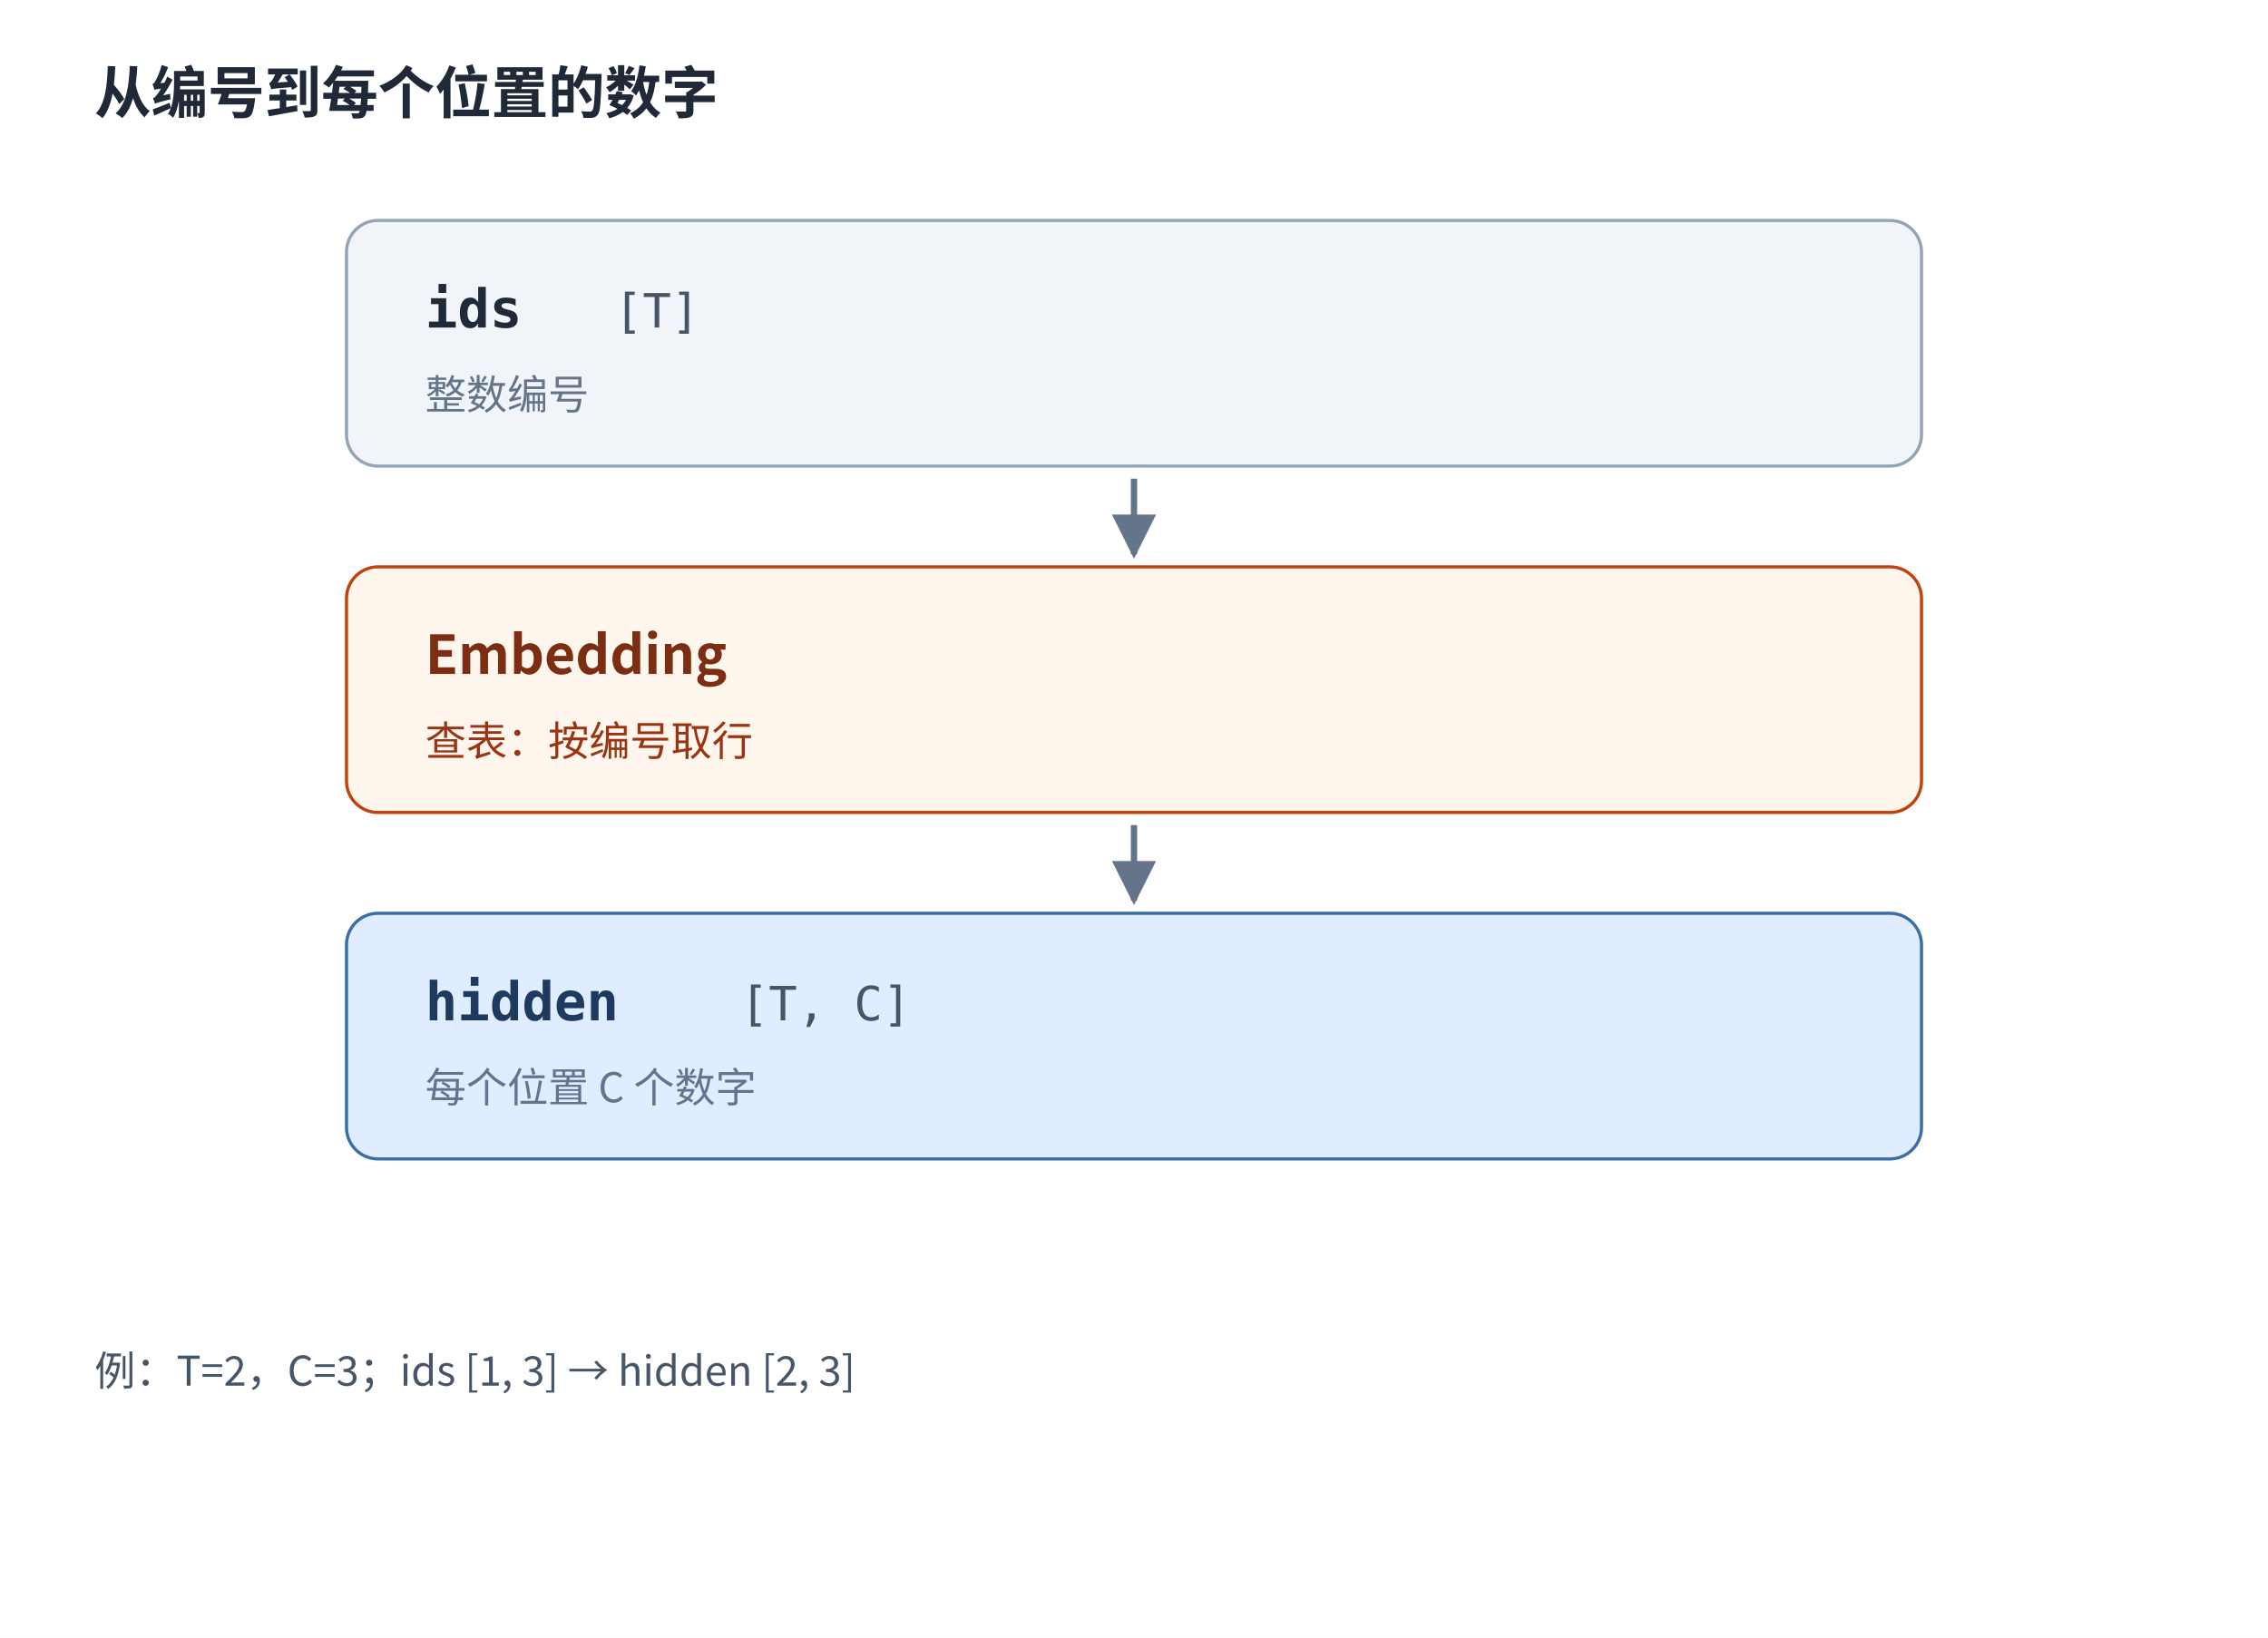
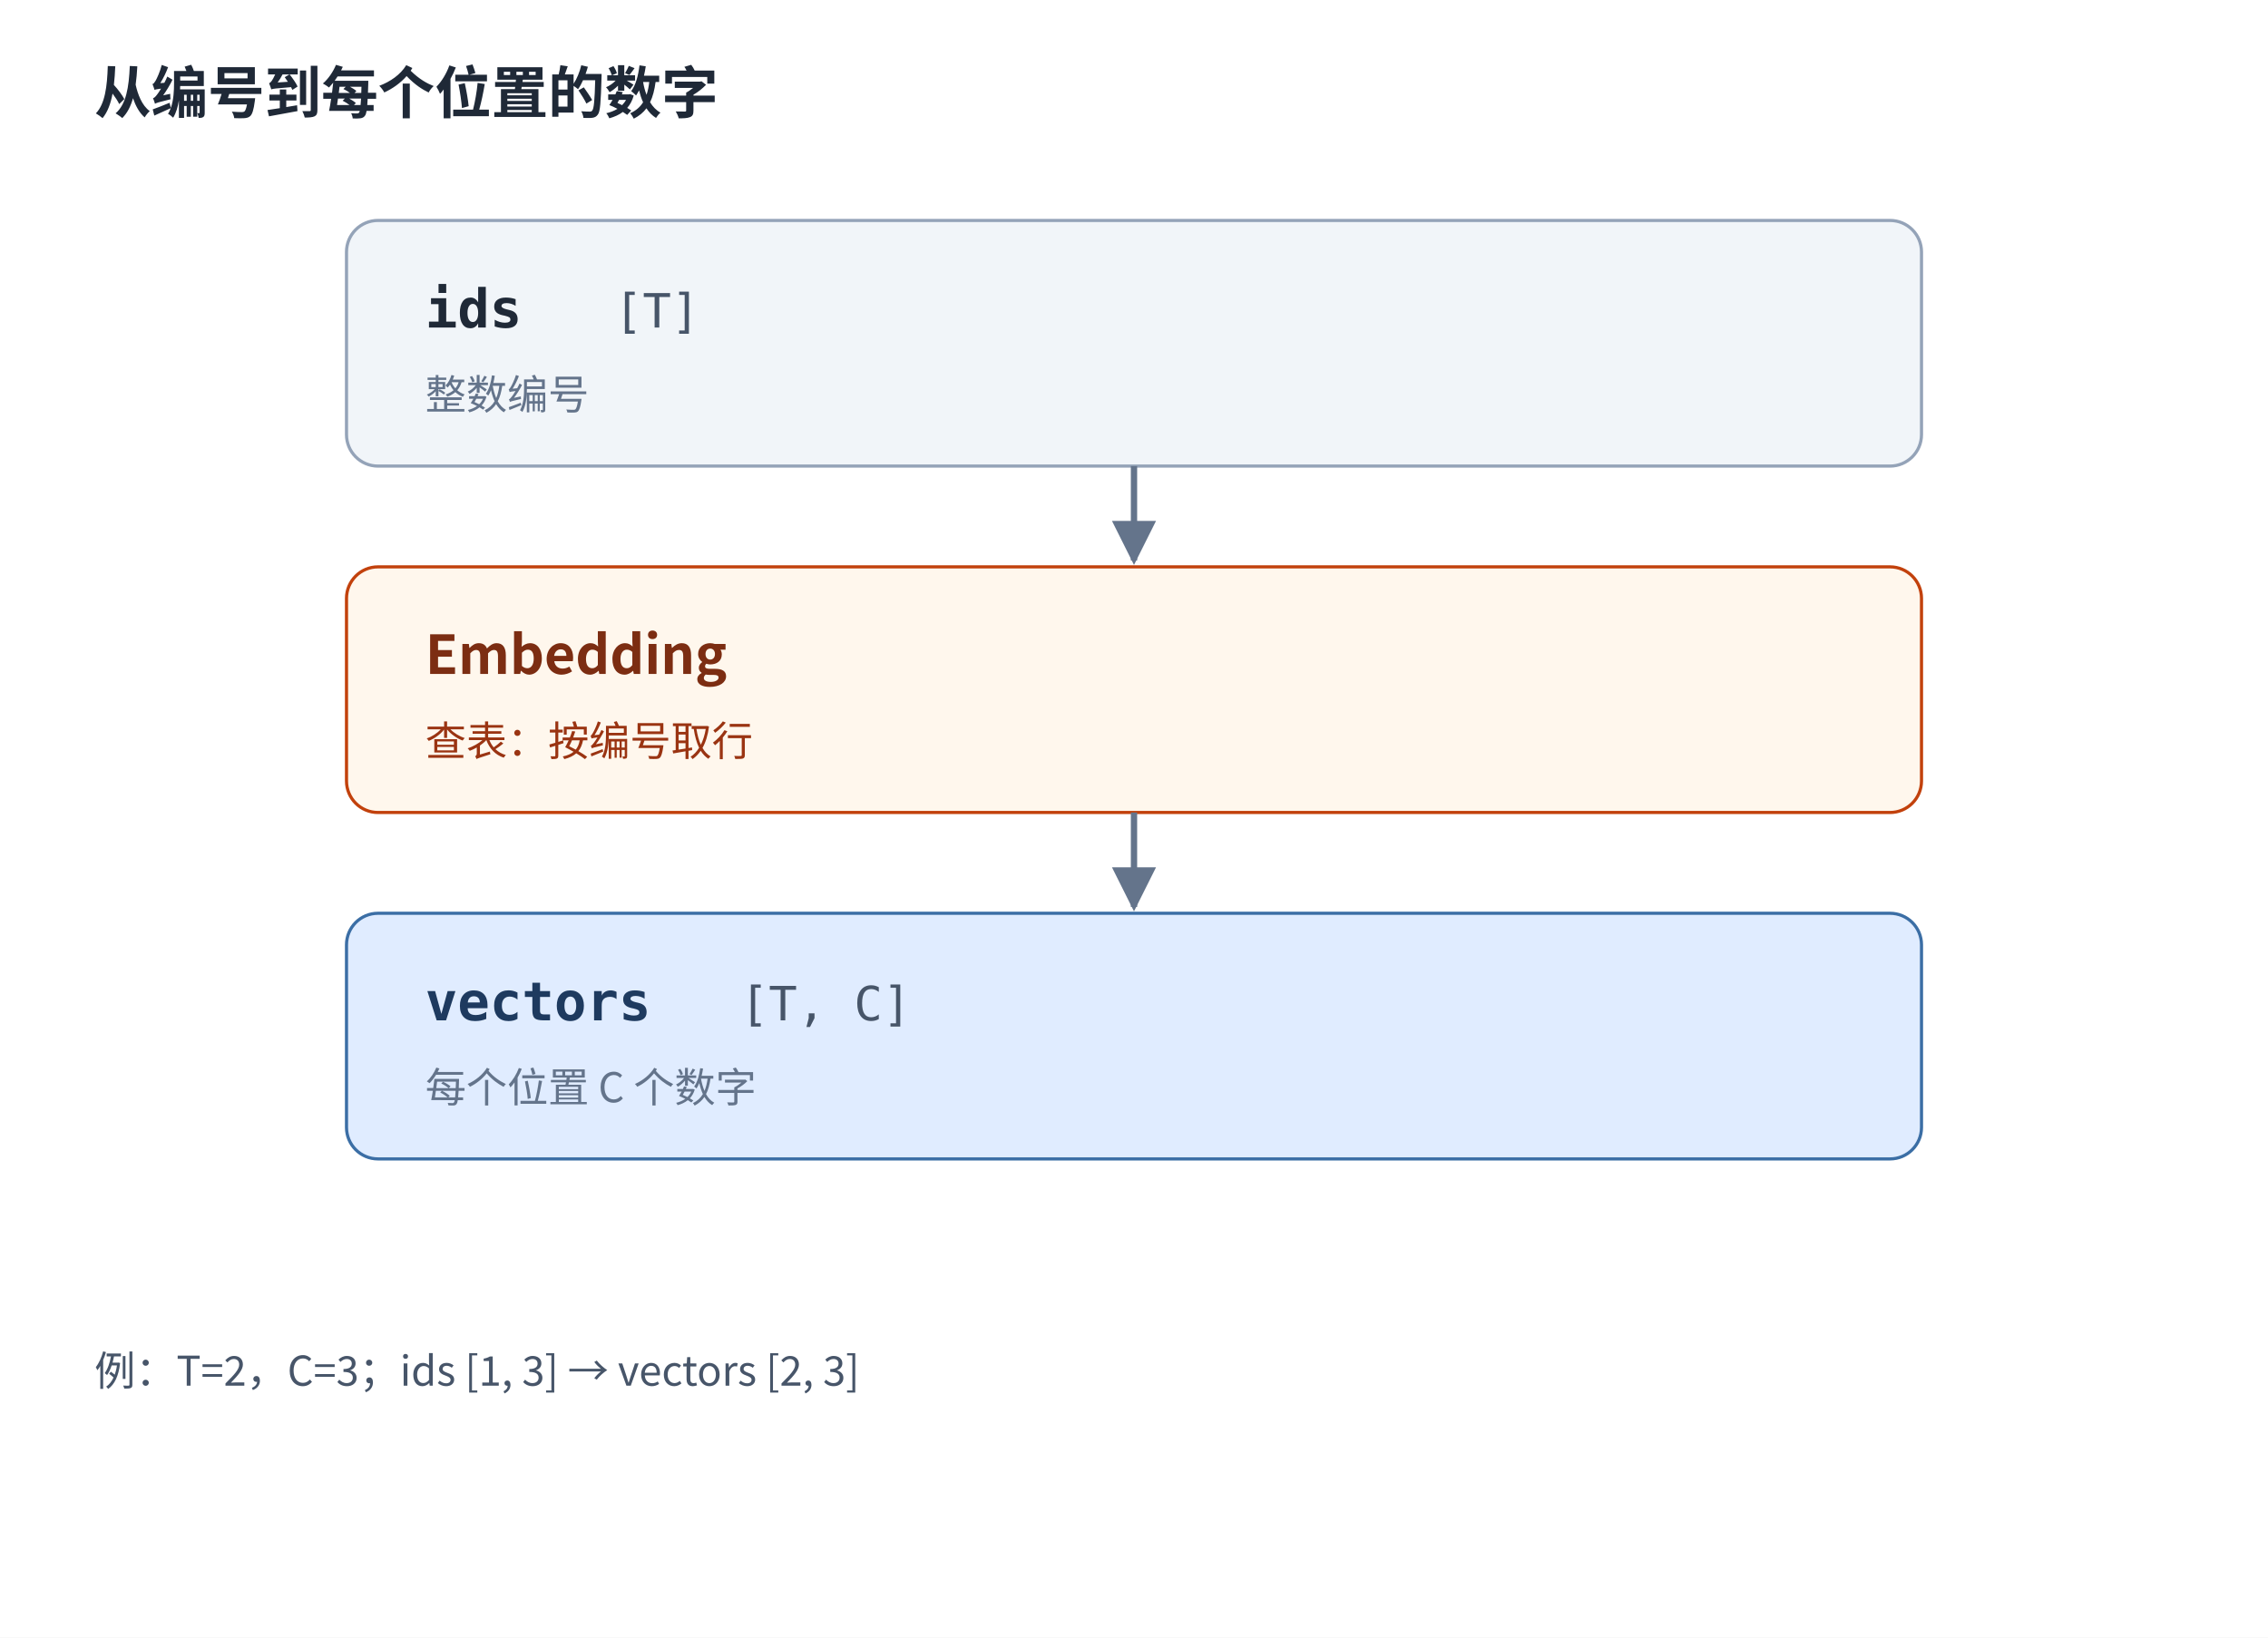
<svg xmlns="http://www.w3.org/2000/svg" viewBox="0 0 720 520" role="img" aria-labelledby="title desc">
  <defs>
    <marker id="arrow" viewBox="0 0 10 10" refX="9" refY="5" markerWidth="7" markerHeight="7" orient="auto-start-reverse">
      <path d="M 0 0 L 10 5 L 0 10 z" fill="#64748b" />
    </marker>
  </defs>
  <rect width="720" height="520" fill="#ffffff" />
  <text x="30" y="36" font-family="system-ui, 'Noto Sans CJK SC', sans-serif" font-size="18" font-weight="600" fill="#1f2937">从编号到每个位置的数字</text>
  <rect x="110" y="70" width="500" height="78" rx="10" fill="#f1f5f9" stroke="#94a3b8" />
  <text x="135" y="104" font-family="ui-monospace, SFMono-Regular, Menlo, monospace" font-size="17" font-weight="600" fill="#1f2937">ids</text>
  <text x="195" y="104" font-family="ui-monospace, SFMono-Regular, Menlo, monospace" font-size="15" fill="#475569">[T]</text>
  <text x="135" y="130" font-family="system-ui, 'Noto Sans CJK SC', sans-serif" font-size="13" fill="#64748b">整数编号</text>
  <rect x="110" y="180" width="500" height="78" rx="10" fill="#fff7ed" stroke="#c2410c" />
  <text x="135" y="214" font-family="system-ui, 'Noto Sans CJK SC', sans-serif" font-size="17" font-weight="600" fill="#7c2d12">Embedding</text>
  <text x="135" y="240" font-family="system-ui, 'Noto Sans CJK SC', sans-serif" font-size="13" fill="#9a3412">查表：按编号取行</text>
  <rect x="110" y="290" width="500" height="78" rx="10" fill="#e0ecff" stroke="#3b6ea5" />
-   <text x="135" y="324" font-family="ui-monospace, SFMono-Regular, Menlo, monospace" font-size="17" font-weight="600" fill="#1e3a5f">hidden</text>
+   <text x="135" y="324" font-family="ui-monospace, SFMono-Regular, Menlo, monospace" font-size="17" font-weight="600" fill="#1e3a5f">vectors</text>
  <text x="235" y="324" font-family="ui-monospace, SFMono-Regular, Menlo, monospace" font-size="15" fill="#475569">[T, C]</text>
  <text x="135" y="350" font-family="system-ui, 'Noto Sans CJK SC', sans-serif" font-size="13" fill="#64748b">每个位置 C 个数字</text>
-   <line x1="360" y1="152" x2="360" y2="176" stroke="#64748b" stroke-width="2" marker-end="url(#arrow)" />
-   <line x1="360" y1="262" x2="360" y2="286" stroke="#64748b" stroke-width="2" marker-end="url(#arrow)" />
-   <text x="30" y="440" font-family="system-ui, 'Noto Sans CJK SC', sans-serif" font-size="13" fill="#475569">例：T=2，C=3；ids [1, 3] → hidden [2, 3]</text>
+   <line x1="360" y1="148" x2="360" y2="178" stroke="#64748b" stroke-width="2" marker-end="url(#arrow)" />
+   <line x1="360" y1="258" x2="360" y2="288" stroke="#64748b" stroke-width="2" marker-end="url(#arrow)" />
+   <text x="30" y="440" font-family="system-ui, 'Noto Sans CJK SC', sans-serif" font-size="13" fill="#475569">例：T=2，C=3；ids [1, 3] → vectors [2, 3]</text>
</svg>
